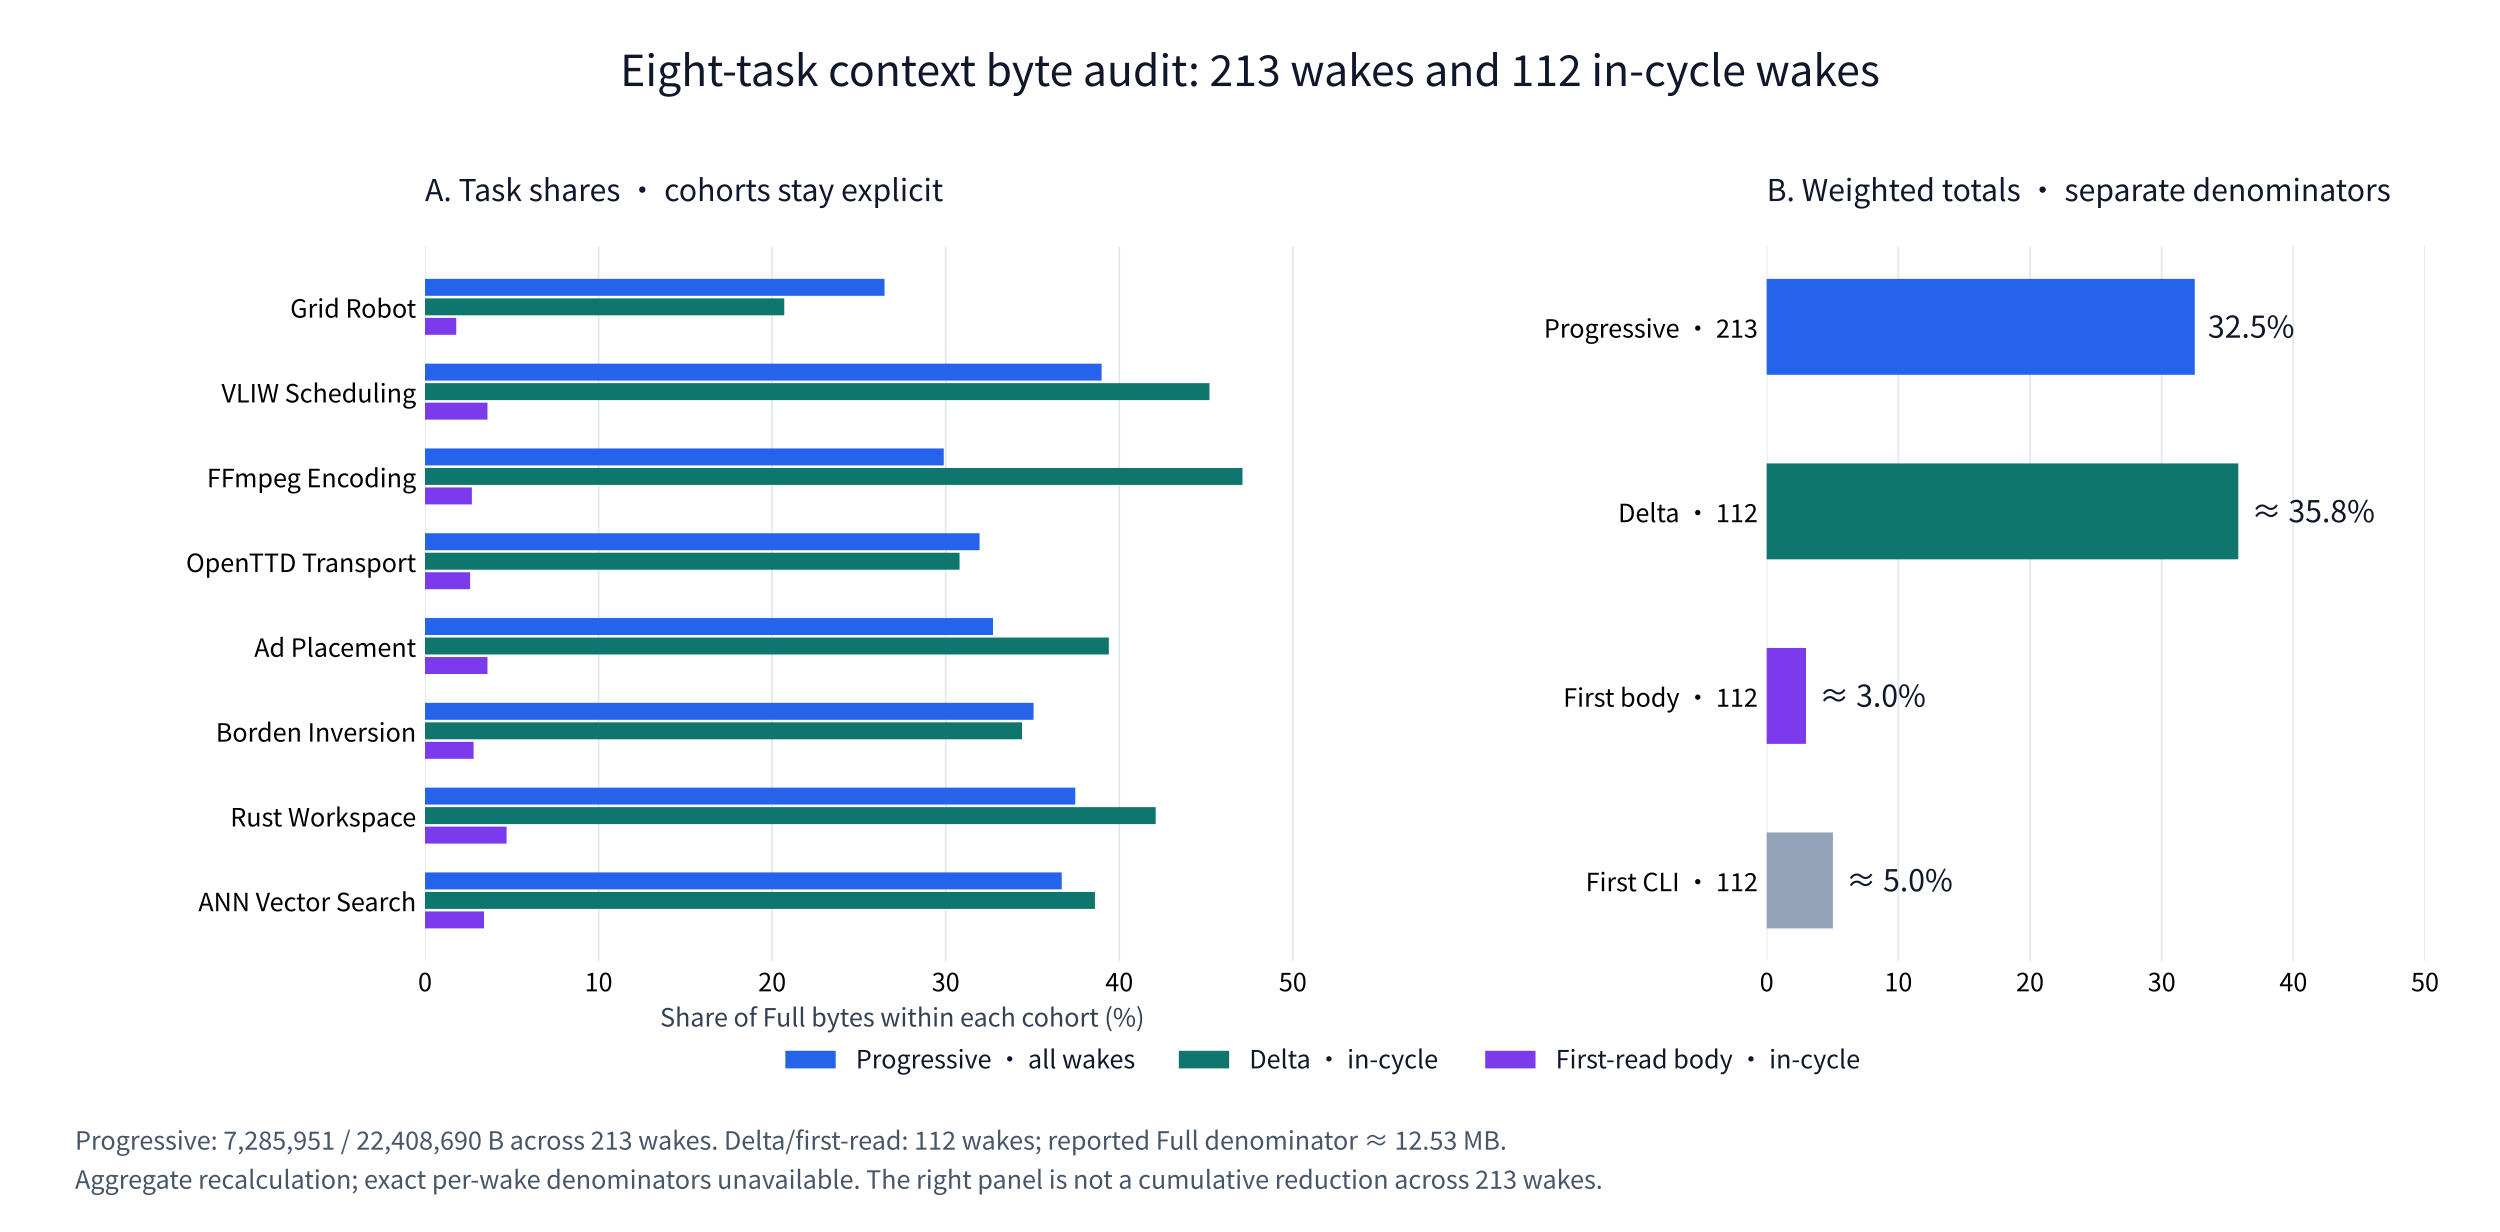
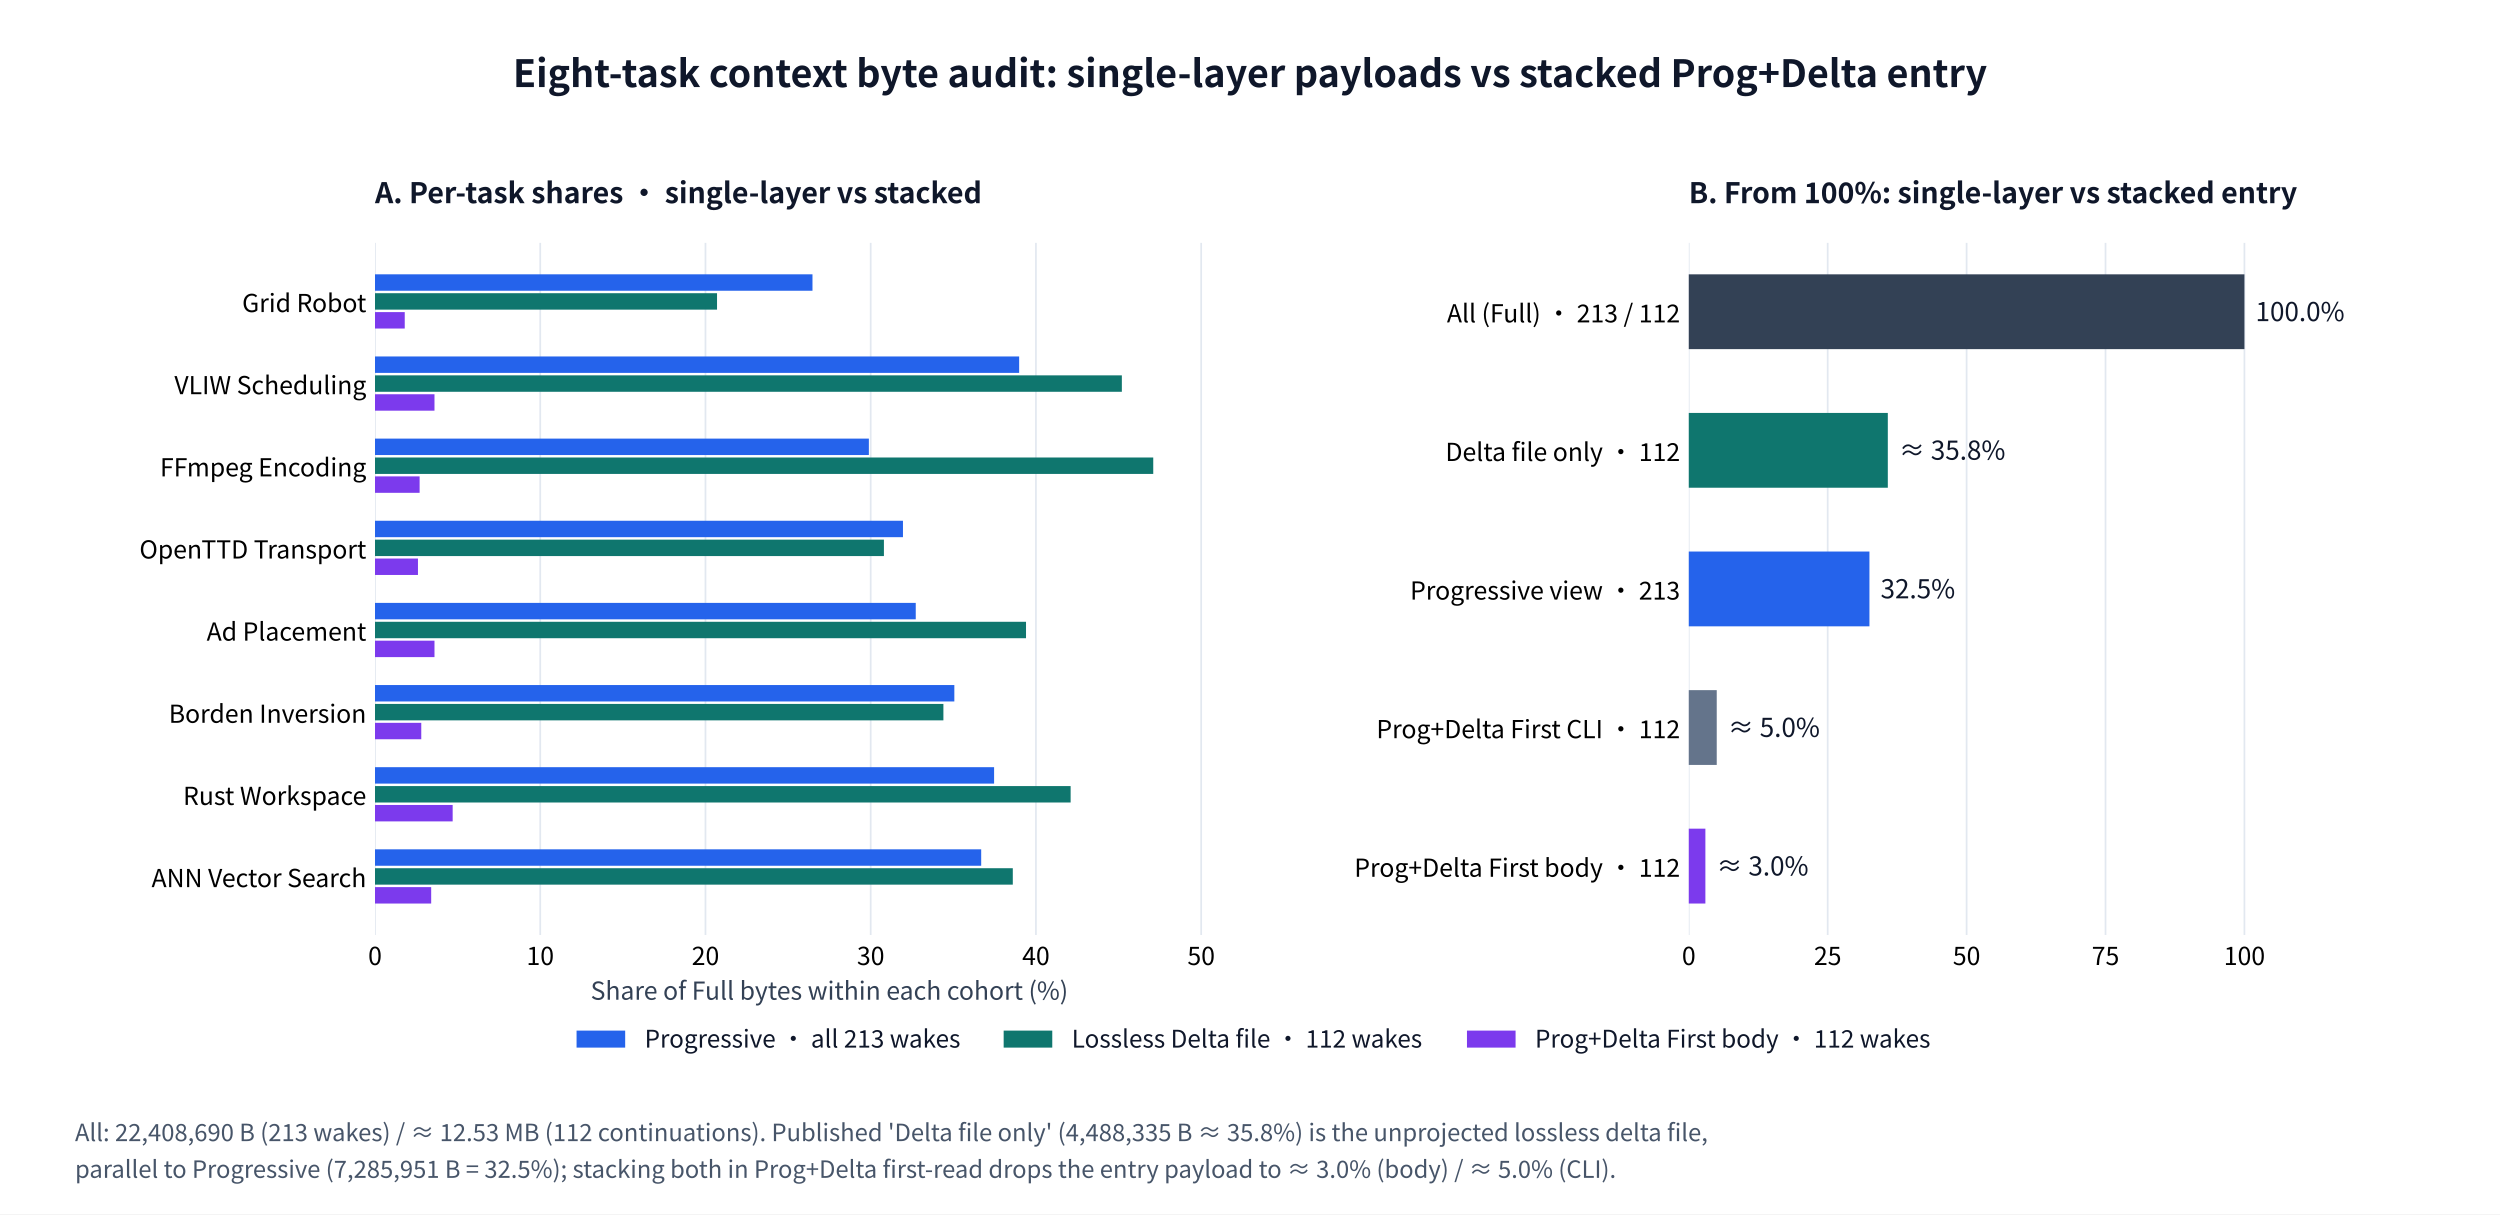
- <svg xmlns="http://www.w3.org/2000/svg" width="993.6pt" height="489.6pt" viewBox="0 0 993.6 489.6" version="1.1">
+ <svg xmlns="http://www.w3.org/2000/svg" width="1008pt" height="489.6pt" viewBox="0 0 1008 489.6" version="1.1">
  <defs>
    <style type="text/css">*{stroke-linejoin: round; stroke-linecap: butt}</style>
  </defs>
  <g id="figure_1">
    <g id="patch_1">
-       <path d="M 0 489.6 L 993.6 489.6 L 993.6 0 L 0 0 z " style="fill: #ffffff" />
+       <path d="M 0 489.6 L 1008 489.6 L 1008 0 L 0 0 z " style="fill: #ffffff" />
    </g>
    <g id="axes_1">
      <g id="patch_2">
-         <path d="M 168.912 381.888 L 548.298 381.888 L 548.298 97.92 L 168.912 97.92 z " style="fill: #ffffff" />
+         <path d="M 151.2 376.992 L 517.62 376.992 L 517.62 97.92 L 151.2 97.92 z " style="fill: #ffffff" />
      </g>
      <g id="matplotlib.axis_1">
        <g id="xtick_1">
          <g id="line2d_1">
-             <path d="M 168.912 381.888 L 168.912 97.92 " clip-path="url(#p22bca63e32)" style="fill: none; stroke: #e2e8f0; stroke-width: 0.7; stroke-linecap: square" />
+             <path d="M 151.2 376.992 L 151.2 97.92 " clip-path="url(#pbd0f859176)" style="fill: none; stroke: #e2e8f0; stroke-width: 0.7; stroke-linecap: square" />
          </g>
          <g id="line2d_2" />
          <g id="text_1">
-             <text style="font-size: 10px; font-family: 'PingFang SC', 'Noto Sans CJK SC', 'DejaVu Sans', sans-serif; text-anchor: middle" x="168.912" y="393.988" transform="rotate(-0 168.912 393.988)">0</text>
+             <text style="font-size: 10px; font-family: 'PingFang SC', 'Noto Sans CJK SC', 'DejaVu Sans', sans-serif; text-anchor: middle" x="151.2" y="389.092" transform="rotate(-0 151.2 389.092)">0</text>
          </g>
        </g>
        <g id="xtick_2">
          <g id="line2d_3">
-             <path d="M 237.891 381.888 L 237.891 97.92 " clip-path="url(#p22bca63e32)" style="fill: none; stroke: #e2e8f0; stroke-width: 0.7; stroke-linecap: square" />
+             <path d="M 217.822 376.992 L 217.822 97.92 " clip-path="url(#pbd0f859176)" style="fill: none; stroke: #e2e8f0; stroke-width: 0.7; stroke-linecap: square" />
          </g>
          <g id="line2d_4" />
          <g id="text_2">
-             <text style="font-size: 10px; font-family: 'PingFang SC', 'Noto Sans CJK SC', 'DejaVu Sans', sans-serif; text-anchor: middle" x="237.891" y="393.988" transform="rotate(-0 237.8914 393.988)">10</text>
+             <text style="font-size: 10px; font-family: 'PingFang SC', 'Noto Sans CJK SC', 'DejaVu Sans', sans-serif; text-anchor: middle" x="217.822" y="389.092" transform="rotate(-0 217.8219 389.092)">10</text>
          </g>
        </g>
        <g id="xtick_3">
          <g id="line2d_5">
-             <path d="M 306.871 381.888 L 306.871 97.92 " clip-path="url(#p22bca63e32)" style="fill: none; stroke: #e2e8f0; stroke-width: 0.7; stroke-linecap: square" />
+             <path d="M 284.444 376.992 L 284.444 97.92 " clip-path="url(#pbd0f859176)" style="fill: none; stroke: #e2e8f0; stroke-width: 0.7; stroke-linecap: square" />
          </g>
          <g id="line2d_6" />
          <g id="text_3">
-             <text style="font-size: 10px; font-family: 'PingFang SC', 'Noto Sans CJK SC', 'DejaVu Sans', sans-serif; text-anchor: middle" x="306.871" y="393.988" transform="rotate(-0 306.8707 393.988)">20</text>
+             <text style="font-size: 10px; font-family: 'PingFang SC', 'Noto Sans CJK SC', 'DejaVu Sans', sans-serif; text-anchor: middle" x="284.444" y="389.092" transform="rotate(-0 284.4437 389.092)">20</text>
          </g>
        </g>
        <g id="xtick_4">
          <g id="line2d_7">
-             <path d="M 375.85 381.888 L 375.85 97.92 " clip-path="url(#p22bca63e32)" style="fill: none; stroke: #e2e8f0; stroke-width: 0.7; stroke-linecap: square" />
+             <path d="M 351.066 376.992 L 351.066 97.92 " clip-path="url(#pbd0f859176)" style="fill: none; stroke: #e2e8f0; stroke-width: 0.7; stroke-linecap: square" />
          </g>
          <g id="line2d_8" />
          <g id="text_4">
-             <text style="font-size: 10px; font-family: 'PingFang SC', 'Noto Sans CJK SC', 'DejaVu Sans', sans-serif; text-anchor: middle" x="375.85" y="393.988" transform="rotate(-0 375.8501 393.988)">30</text>
+             <text style="font-size: 10px; font-family: 'PingFang SC', 'Noto Sans CJK SC', 'DejaVu Sans', sans-serif; text-anchor: middle" x="351.066" y="389.092" transform="rotate(-0 351.0656 389.092)">30</text>
          </g>
        </g>
        <g id="xtick_5">
          <g id="line2d_9">
-             <path d="M 444.829 381.888 L 444.829 97.92 " clip-path="url(#p22bca63e32)" style="fill: none; stroke: #e2e8f0; stroke-width: 0.7; stroke-linecap: square" />
+             <path d="M 417.687 376.992 L 417.687 97.92 " clip-path="url(#pbd0f859176)" style="fill: none; stroke: #e2e8f0; stroke-width: 0.7; stroke-linecap: square" />
          </g>
          <g id="line2d_10" />
          <g id="text_5">
-             <text style="font-size: 10px; font-family: 'PingFang SC', 'Noto Sans CJK SC', 'DejaVu Sans', sans-serif; text-anchor: middle" x="444.829" y="393.988" transform="rotate(-0 444.8294 393.988)">40</text>
+             <text style="font-size: 10px; font-family: 'PingFang SC', 'Noto Sans CJK SC', 'DejaVu Sans', sans-serif; text-anchor: middle" x="417.687" y="389.092" transform="rotate(-0 417.6875 389.092)">40</text>
          </g>
        </g>
        <g id="xtick_6">
          <g id="line2d_11">
-             <path d="M 513.809 381.888 L 513.809 97.92 " clip-path="url(#p22bca63e32)" style="fill: none; stroke: #e2e8f0; stroke-width: 0.7; stroke-linecap: square" />
+             <path d="M 484.309 376.992 L 484.309 97.92 " clip-path="url(#pbd0f859176)" style="fill: none; stroke: #e2e8f0; stroke-width: 0.7; stroke-linecap: square" />
          </g>
          <g id="line2d_12" />
          <g id="text_6">
-             <text style="font-size: 10px; font-family: 'PingFang SC', 'Noto Sans CJK SC', 'DejaVu Sans', sans-serif; text-anchor: middle" x="513.809" y="393.988" transform="rotate(-0 513.8088 393.988)">50</text>
+             <text style="font-size: 10px; font-family: 'PingFang SC', 'Noto Sans CJK SC', 'DejaVu Sans', sans-serif; text-anchor: middle" x="484.309" y="389.092" transform="rotate(-0 484.3094 389.092)">50</text>
          </g>
        </g>
        <g id="text_7">
-           <text style="font-size: 10px; font-family: 'PingFang SC', 'Noto Sans CJK SC', 'DejaVu Sans', sans-serif; text-anchor: middle; fill: #334155" x="358.605" y="407.988" transform="rotate(-0 358.6052 407.988)">Share of Full bytes within each cohort (%)</text>
+           <text style="font-size: 10px; font-family: 'PingFang SC', 'Noto Sans CJK SC', 'DejaVu Sans', sans-serif; text-anchor: middle; fill: #334155" x="334.41" y="403.092" transform="rotate(-0 334.4101 403.092)">Share of Full bytes within each cohort (%)</text>
        </g>
      </g>
      <g id="matplotlib.axis_2">
        <g id="ytick_1">
          <g id="line2d_13" />
          <g id="text_8">
-             <text style="font-size: 10px; font-family: 'PingFang SC', 'Noto Sans CJK SC', 'DejaVu Sans', sans-serif; text-anchor: end" x="165.412" y="126.249" transform="rotate(-0 165.412 126.2491)">Grid Robot</text>
+             <text style="font-size: 10px; font-family: 'PingFang SC', 'Noto Sans CJK SC', 'DejaVu Sans', sans-serif; text-anchor: end" x="147.7" y="125.835" transform="rotate(-0 147.7 125.8348)">Grid Robot</text>
          </g>
        </g>
        <g id="ytick_2">
          <g id="line2d_14" />
          <g id="text_9">
-             <text style="font-size: 10px; font-family: 'PingFang SC', 'Noto Sans CJK SC', 'DejaVu Sans', sans-serif; text-anchor: end" x="165.412" y="159.95" transform="rotate(-0 165.412 159.9505)">VLIW Scheduling</text>
+             <text style="font-size: 10px; font-family: 'PingFang SC', 'Noto Sans CJK SC', 'DejaVu Sans', sans-serif; text-anchor: end" x="147.7" y="158.955" transform="rotate(-0 147.7 158.9551)">VLIW Scheduling</text>
          </g>
        </g>
        <g id="ytick_3">
          <g id="line2d_15" />
          <g id="text_10">
-             <text style="font-size: 10px; font-family: 'PingFang SC', 'Noto Sans CJK SC', 'DejaVu Sans', sans-serif; text-anchor: end" x="165.412" y="193.652" transform="rotate(-0 165.412 193.6519)">FFmpeg Encoding</text>
+             <text style="font-size: 10px; font-family: 'PingFang SC', 'Noto Sans CJK SC', 'DejaVu Sans', sans-serif; text-anchor: end" x="147.7" y="192.075" transform="rotate(-0 147.7 192.0755)">FFmpeg Encoding</text>
          </g>
        </g>
        <g id="ytick_4">
          <g id="line2d_16" />
          <g id="text_11">
-             <text style="font-size: 10px; font-family: 'PingFang SC', 'Noto Sans CJK SC', 'DejaVu Sans', sans-serif; text-anchor: end" x="165.412" y="227.353" transform="rotate(-0 165.412 227.3533)">OpenTTD Transport</text>
+             <text style="font-size: 10px; font-family: 'PingFang SC', 'Noto Sans CJK SC', 'DejaVu Sans', sans-serif; text-anchor: end" x="147.7" y="225.196" transform="rotate(-0 147.7 225.1958)">OpenTTD Transport</text>
          </g>
        </g>
        <g id="ytick_5">
          <g id="line2d_17" />
          <g id="text_12">
-             <text style="font-size: 10px; font-family: 'PingFang SC', 'Noto Sans CJK SC', 'DejaVu Sans', sans-serif; text-anchor: end" x="165.412" y="261.055" transform="rotate(-0 165.412 261.0547)">Ad Placement</text>
+             <text style="font-size: 10px; font-family: 'PingFang SC', 'Noto Sans CJK SC', 'DejaVu Sans', sans-serif; text-anchor: end" x="147.7" y="258.316" transform="rotate(-0 147.7 258.3162)">Ad Placement</text>
          </g>
        </g>
        <g id="ytick_6">
          <g id="line2d_18" />
          <g id="text_13">
-             <text style="font-size: 10px; font-family: 'PingFang SC', 'Noto Sans CJK SC', 'DejaVu Sans', sans-serif; text-anchor: end" x="165.412" y="294.756" transform="rotate(-0 165.412 294.7561)">Borden Inversion</text>
+             <text style="font-size: 10px; font-family: 'PingFang SC', 'Noto Sans CJK SC', 'DejaVu Sans', sans-serif; text-anchor: end" x="147.7" y="291.437" transform="rotate(-0 147.7 291.4365)">Borden Inversion</text>
          </g>
        </g>
        <g id="ytick_7">
          <g id="line2d_19" />
          <g id="text_14">
-             <text style="font-size: 10px; font-family: 'PingFang SC', 'Noto Sans CJK SC', 'DejaVu Sans', sans-serif; text-anchor: end" x="165.412" y="328.458" transform="rotate(-0 165.412 328.4575)">Rust Workspace</text>
+             <text style="font-size: 10px; font-family: 'PingFang SC', 'Noto Sans CJK SC', 'DejaVu Sans', sans-serif; text-anchor: end" x="147.7" y="324.557" transform="rotate(-0 147.7 324.5569)">Rust Workspace</text>
          </g>
        </g>
        <g id="ytick_8">
          <g id="line2d_20" />
          <g id="text_15">
-             <text style="font-size: 10px; font-family: 'PingFang SC', 'Noto Sans CJK SC', 'DejaVu Sans', sans-serif; text-anchor: end" x="165.412" y="362.159" transform="rotate(-0 165.412 362.1589)">ANN Vector Search</text>
+             <text style="font-size: 10px; font-family: 'PingFang SC', 'Noto Sans CJK SC', 'DejaVu Sans', sans-serif; text-anchor: end" x="147.7" y="357.677" transform="rotate(-0 147.7 357.6772)">ANN Vector Search</text>
          </g>
        </g>
      </g>
      <g id="patch_3">
-         <path d="M 168.912 110.828 L 351.546 110.828 L 351.546 117.568 L 168.912 117.568 z " clip-path="url(#p22bca63e32)" style="fill: #2563eb" />
+         <path d="M 151.2 110.605 L 327.592 110.605 L 327.592 117.229 L 151.2 117.229 z " clip-path="url(#pbd0f859176)" style="fill: #2563eb" />
      </g>
      <g id="patch_4">
-         <path d="M 168.912 144.529 L 437.826 144.529 L 437.826 151.269 L 168.912 151.269 z " clip-path="url(#p22bca63e32)" style="fill: #2563eb" />
+         <path d="M 151.2 143.725 L 410.923 143.725 L 410.923 150.35 L 151.2 150.35 z " clip-path="url(#pbd0f859176)" style="fill: #2563eb" />
      </g>
      <g id="patch_5">
-         <path d="M 168.912 178.23 L 375.083 178.23 L 375.083 184.971 L 168.912 184.971 z " clip-path="url(#p22bca63e32)" style="fill: #2563eb" />
+         <path d="M 151.2 176.846 L 350.325 176.846 L 350.325 183.47 L 151.2 183.47 z " clip-path="url(#pbd0f859176)" style="fill: #2563eb" />
      </g>
      <g id="patch_6">
-         <path d="M 168.912 211.932 L 389.321 211.932 L 389.321 218.672 L 168.912 218.672 z " clip-path="url(#p22bca63e32)" style="fill: #2563eb" />
+         <path d="M 151.2 209.966 L 364.076 209.966 L 364.076 216.59 L 151.2 216.59 z " clip-path="url(#pbd0f859176)" style="fill: #2563eb" />
      </g>
      <g id="patch_7">
-         <path d="M 168.912 245.633 L 394.658 245.633 L 394.658 252.374 L 168.912 252.374 z " clip-path="url(#p22bca63e32)" style="fill: #2563eb" />
+         <path d="M 151.2 243.086 L 369.231 243.086 L 369.231 249.711 L 151.2 249.711 z " clip-path="url(#pbd0f859176)" style="fill: #2563eb" />
      </g>
      <g id="patch_8">
-         <path d="M 168.912 279.335 L 410.768 279.335 L 410.768 286.075 L 168.912 286.075 z " clip-path="url(#p22bca63e32)" style="fill: #2563eb" />
+         <path d="M 151.2 276.207 L 384.79 276.207 L 384.79 282.831 L 151.2 282.831 z " clip-path="url(#pbd0f859176)" style="fill: #2563eb" />
      </g>
      <g id="patch_9">
-         <path d="M 168.912 313.036 L 427.365 313.036 L 427.365 319.776 L 168.912 319.776 z " clip-path="url(#p22bca63e32)" style="fill: #2563eb" />
+         <path d="M 151.2 309.327 L 400.82 309.327 L 400.82 315.951 L 151.2 315.951 z " clip-path="url(#pbd0f859176)" style="fill: #2563eb" />
      </g>
      <g id="patch_10">
-         <path d="M 168.912 346.737 L 421.977 346.737 L 421.977 353.478 L 168.912 353.478 z " clip-path="url(#p22bca63e32)" style="fill: #2563eb" />
+         <path d="M 151.2 342.447 L 395.616 342.447 L 395.616 349.072 L 151.2 349.072 z " clip-path="url(#pbd0f859176)" style="fill: #2563eb" />
      </g>
      <g id="patch_11">
-         <path d="M 168.912 118.579 L 311.699 118.579 L 311.699 125.319 L 168.912 125.319 z " clip-path="url(#p22bca63e32)" style="fill: #0f766e" />
+         <path d="M 151.2 118.223 L 289.107 118.223 L 289.107 124.847 L 151.2 124.847 z " clip-path="url(#pbd0f859176)" style="fill: #0f766e" />
      </g>
      <g id="patch_12">
-         <path d="M 168.912 152.28 L 480.699 152.28 L 480.699 159.021 L 168.912 159.021 z " clip-path="url(#p22bca63e32)" style="fill: #0f766e" />
+         <path d="M 151.2 151.343 L 452.331 151.343 L 452.331 157.967 L 151.2 157.967 z " clip-path="url(#pbd0f859176)" style="fill: #0f766e" />
      </g>
      <g id="patch_13">
-         <path d="M 168.912 185.982 L 493.805 185.982 L 493.805 192.722 L 168.912 192.722 z " clip-path="url(#p22bca63e32)" style="fill: #0f766e" />
+         <path d="M 151.2 184.463 L 464.989 184.463 L 464.989 191.088 L 151.2 191.088 z " clip-path="url(#pbd0f859176)" style="fill: #0f766e" />
      </g>
      <g id="patch_14">
-         <path d="M 168.912 219.683 L 381.368 219.683 L 381.368 226.423 L 168.912 226.423 z " clip-path="url(#p22bca63e32)" style="fill: #0f766e" />
+         <path d="M 151.2 217.584 L 356.395 217.584 L 356.395 224.208 L 151.2 224.208 z " clip-path="url(#pbd0f859176)" style="fill: #0f766e" />
      </g>
      <g id="patch_15">
-         <path d="M 168.912 253.385 L 440.691 253.385 L 440.691 260.125 L 168.912 260.125 z " clip-path="url(#p22bca63e32)" style="fill: #0f766e" />
+         <path d="M 151.2 250.704 L 413.69 250.704 L 413.69 257.328 L 151.2 257.328 z " clip-path="url(#pbd0f859176)" style="fill: #0f766e" />
      </g>
      <g id="patch_16">
-         <path d="M 168.912 287.086 L 406.201 287.086 L 406.201 293.826 L 168.912 293.826 z " clip-path="url(#p22bca63e32)" style="fill: #0f766e" />
+         <path d="M 151.2 283.824 L 380.379 283.824 L 380.379 290.449 L 151.2 290.449 z " clip-path="url(#pbd0f859176)" style="fill: #0f766e" />
      </g>
      <g id="patch_17">
-         <path d="M 168.912 320.787 L 459.315 320.787 L 459.315 327.528 L 168.912 327.528 z " clip-path="url(#p22bca63e32)" style="fill: #0f766e" />
+         <path d="M 151.2 316.945 L 431.678 316.945 L 431.678 323.569 L 151.2 323.569 z " clip-path="url(#pbd0f859176)" style="fill: #0f766e" />
      </g>
      <g id="patch_18">
-         <path d="M 168.912 354.489 L 435.172 354.489 L 435.172 361.229 L 168.912 361.229 z " clip-path="url(#p22bca63e32)" style="fill: #0f766e" />
+         <path d="M 151.2 350.065 L 408.36 350.065 L 408.36 356.689 L 151.2 356.689 z " clip-path="url(#pbd0f859176)" style="fill: #0f766e" />
      </g>
      <g id="patch_19">
-         <path d="M 168.912 126.33 L 181.328 126.33 L 181.328 133.071 L 168.912 133.071 z " clip-path="url(#p22bca63e32)" style="fill: #7c3aed" />
+         <path d="M 151.2 125.84 L 163.192 125.84 L 163.192 132.465 L 151.2 132.465 z " clip-path="url(#pbd0f859176)" style="fill: #7c3aed" />
      </g>
      <g id="patch_20">
-         <path d="M 168.912 160.032 L 193.745 160.032 L 193.745 166.772 L 168.912 166.772 z " clip-path="url(#p22bca63e32)" style="fill: #7c3aed" />
+         <path d="M 151.2 158.961 L 175.184 158.961 L 175.184 165.585 L 151.2 165.585 z " clip-path="url(#pbd0f859176)" style="fill: #7c3aed" />
      </g>
      <g id="patch_21">
-         <path d="M 168.912 193.733 L 187.536 193.733 L 187.536 200.473 L 168.912 200.473 z " clip-path="url(#p22bca63e32)" style="fill: #7c3aed" />
+         <path d="M 151.2 192.081 L 169.188 192.081 L 169.188 198.705 L 151.2 198.705 z " clip-path="url(#pbd0f859176)" style="fill: #7c3aed" />
      </g>
      <g id="patch_22">
-         <path d="M 168.912 227.434 L 186.847 227.434 L 186.847 234.175 L 168.912 234.175 z " clip-path="url(#p22bca63e32)" style="fill: #7c3aed" />
+         <path d="M 151.2 225.201 L 168.522 225.201 L 168.522 231.826 L 151.2 231.826 z " clip-path="url(#pbd0f859176)" style="fill: #7c3aed" />
      </g>
      <g id="patch_23">
-         <path d="M 168.912 261.136 L 193.745 261.136 L 193.745 267.876 L 168.912 267.876 z " clip-path="url(#p22bca63e32)" style="fill: #7c3aed" />
+         <path d="M 151.2 258.322 L 175.184 258.322 L 175.184 264.946 L 151.2 264.946 z " clip-path="url(#pbd0f859176)" style="fill: #7c3aed" />
      </g>
      <g id="patch_24">
-         <path d="M 168.912 294.837 L 188.226 294.837 L 188.226 301.578 L 168.912 301.578 z " clip-path="url(#p22bca63e32)" style="fill: #7c3aed" />
+         <path d="M 151.2 291.442 L 169.854 291.442 L 169.854 298.066 L 151.2 298.066 z " clip-path="url(#pbd0f859176)" style="fill: #7c3aed" />
      </g>
      <g id="patch_25">
-         <path d="M 168.912 328.539 L 201.332 328.539 L 201.332 335.279 L 168.912 335.279 z " clip-path="url(#p22bca63e32)" style="fill: #7c3aed" />
+         <path d="M 151.2 324.562 L 182.512 324.562 L 182.512 331.187 L 151.2 331.187 z " clip-path="url(#pbd0f859176)" style="fill: #7c3aed" />
      </g>
      <g id="patch_26">
-         <path d="M 168.912 362.24 L 192.365 362.24 L 192.365 368.98 L 168.912 368.98 z " clip-path="url(#p22bca63e32)" style="fill: #7c3aed" />
+         <path d="M 151.2 357.683 L 173.851 357.683 L 173.851 364.307 L 151.2 364.307 z " clip-path="url(#pbd0f859176)" style="fill: #7c3aed" />
      </g>
      <g id="text_16">
-         <text style="font-size: 12px; font-family: 'PingFang SC', 'Noto Sans CJK SC', 'DejaVu Sans', sans-serif; text-anchor: start; fill: #0f172a" x="168.912" y="79.92" transform="rotate(-0 168.912 79.92)">A. Task shares · cohorts stay explicit</text>
+         <text style="font-weight: 700; font-size: 11.5px; font-family: 'PingFang SC', 'Noto Sans CJK SC', 'DejaVu Sans', sans-serif; text-anchor: start; fill: #0f172a" x="151.2" y="81.92" transform="rotate(-0 151.2 81.92)">A. Per-task shares · single-layer vs stacked</text>
      </g>
    </g>
    <g id="axes_2">
      <g id="patch_27">
-         <path d="M 702.146 381.888 L 963.792 381.888 L 963.792 97.92 L 702.146 97.92 z " style="fill: #ffffff" />
+         <path d="M 680.916 376.992 L 967.68 376.992 L 967.68 97.92 L 680.916 97.92 z " style="fill: #ffffff" />
      </g>
      <g id="matplotlib.axis_3">
        <g id="xtick_7">
          <g id="line2d_21">
-             <path d="M 702.146 381.888 L 702.146 97.92 " clip-path="url(#pd9d173977f)" style="fill: none; stroke: #e2e8f0; stroke-width: 0.7; stroke-linecap: square" />
+             <path d="M 680.916 376.992 L 680.916 97.92 " clip-path="url(#p31b26ab10d)" style="fill: none; stroke: #e2e8f0; stroke-width: 0.7; stroke-linecap: square" />
          </g>
          <g id="line2d_22" />
          <g id="text_17">
-             <text style="font-size: 10px; font-family: 'PingFang SC', 'Noto Sans CJK SC', 'DejaVu Sans', sans-serif; text-anchor: middle" x="702.146" y="393.988" transform="rotate(-0 702.1462 393.988)">0</text>
+             <text style="font-size: 10px; font-family: 'PingFang SC', 'Noto Sans CJK SC', 'DejaVu Sans', sans-serif; text-anchor: middle" x="680.916" y="389.092" transform="rotate(-0 680.9163 389.092)">0</text>
          </g>
        </g>
        <g id="xtick_8">
          <g id="line2d_23">
-             <path d="M 754.475 381.888 L 754.475 97.92 " clip-path="url(#pd9d173977f)" style="fill: none; stroke: #e2e8f0; stroke-width: 0.7; stroke-linecap: square" />
+             <path d="M 736.925 376.992 L 736.925 97.92 " clip-path="url(#p31b26ab10d)" style="fill: none; stroke: #e2e8f0; stroke-width: 0.7; stroke-linecap: square" />
          </g>
          <g id="line2d_24" />
          <g id="text_18">
-             <text style="font-size: 10px; font-family: 'PingFang SC', 'Noto Sans CJK SC', 'DejaVu Sans', sans-serif; text-anchor: middle" x="754.475" y="393.988" transform="rotate(-0 754.4753 393.988)">10</text>
+             <text style="font-size: 10px; font-family: 'PingFang SC', 'Noto Sans CJK SC', 'DejaVu Sans', sans-serif; text-anchor: middle" x="736.925" y="389.092" transform="rotate(-0 736.9248 389.092)">25</text>
          </g>
        </g>
        <g id="xtick_9">
          <g id="line2d_25">
-             <path d="M 806.805 381.888 L 806.805 97.92 " clip-path="url(#pd9d173977f)" style="fill: none; stroke: #e2e8f0; stroke-width: 0.7; stroke-linecap: square" />
+             <path d="M 792.933 376.992 L 792.933 97.92 " clip-path="url(#p31b26ab10d)" style="fill: none; stroke: #e2e8f0; stroke-width: 0.7; stroke-linecap: square" />
          </g>
          <g id="line2d_26" />
          <g id="text_19">
-             <text style="font-size: 10px; font-family: 'PingFang SC', 'Noto Sans CJK SC', 'DejaVu Sans', sans-serif; text-anchor: middle" x="806.805" y="393.988" transform="rotate(-0 806.8045 393.988)">20</text>
+             <text style="font-size: 10px; font-family: 'PingFang SC', 'Noto Sans CJK SC', 'DejaVu Sans', sans-serif; text-anchor: middle" x="792.933" y="389.092" transform="rotate(-0 792.9334 389.092)">50</text>
          </g>
        </g>
        <g id="xtick_10">
          <g id="line2d_27">
-             <path d="M 859.134 381.888 L 859.134 97.92 " clip-path="url(#pd9d173977f)" style="fill: none; stroke: #e2e8f0; stroke-width: 0.7; stroke-linecap: square" />
+             <path d="M 848.942 376.992 L 848.942 97.92 " clip-path="url(#p31b26ab10d)" style="fill: none; stroke: #e2e8f0; stroke-width: 0.7; stroke-linecap: square" />
          </g>
          <g id="line2d_28" />
          <g id="text_20">
-             <text style="font-size: 10px; font-family: 'PingFang SC', 'Noto Sans CJK SC', 'DejaVu Sans', sans-serif; text-anchor: middle" x="859.134" y="393.988" transform="rotate(-0 859.1337 393.988)">30</text>
+             <text style="font-size: 10px; font-family: 'PingFang SC', 'Noto Sans CJK SC', 'DejaVu Sans', sans-serif; text-anchor: middle" x="848.942" y="389.092" transform="rotate(-0 848.9419 389.092)">75</text>
          </g>
        </g>
        <g id="xtick_11">
          <g id="line2d_29">
-             <path d="M 911.463 381.888 L 911.463 97.92 " clip-path="url(#pd9d173977f)" style="fill: none; stroke: #e2e8f0; stroke-width: 0.7; stroke-linecap: square" />
+             <path d="M 904.95 376.992 L 904.95 97.92 " clip-path="url(#p31b26ab10d)" style="fill: none; stroke: #e2e8f0; stroke-width: 0.7; stroke-linecap: square" />
          </g>
          <g id="line2d_30" />
          <g id="text_21">
-             <text style="font-size: 10px; font-family: 'PingFang SC', 'Noto Sans CJK SC', 'DejaVu Sans', sans-serif; text-anchor: middle" x="911.463" y="393.988" transform="rotate(-0 911.4628 393.988)">40</text>
-           </g>
-         </g>
-         <g id="xtick_12">
-           <g id="line2d_31">
-             <path d="M 963.792 381.888 L 963.792 97.92 " clip-path="url(#pd9d173977f)" style="fill: none; stroke: #e2e8f0; stroke-width: 0.7; stroke-linecap: square" />
-           </g>
-           <g id="line2d_32" />
-           <g id="text_22">
-             <text style="font-size: 10px; font-family: 'PingFang SC', 'Noto Sans CJK SC', 'DejaVu Sans', sans-serif; text-anchor: middle" x="963.792" y="393.988" transform="rotate(-0 963.792 393.988)">50</text>
+             <text style="font-size: 10px; font-family: 'PingFang SC', 'Noto Sans CJK SC', 'DejaVu Sans', sans-serif; text-anchor: middle" x="904.95" y="389.092" transform="rotate(-0 904.9504 389.092)">100</text>
          </g>
        </g>
      </g>
      <g id="matplotlib.axis_4">
        <g id="ytick_9">
+           <g id="line2d_31" />
+           <g id="text_22">
+             <text style="font-size: 10px; font-family: 'PingFang SC', 'Noto Sans CJK SC', 'DejaVu Sans', sans-serif; text-anchor: end" x="677.416" y="129.993" transform="rotate(-0 677.4163 129.9931)">All (Full) · 213 / 112</text>
+           </g>
+         </g>
+         <g id="ytick_10">
+           <g id="line2d_32" />
+           <g id="text_23">
+             <text style="font-size: 10px; font-family: 'PingFang SC', 'Noto Sans CJK SC', 'DejaVu Sans', sans-serif; text-anchor: end" x="677.416" y="185.875" transform="rotate(-0 677.4163 185.8745)">Delta file only · 112</text>
+           </g>
+         </g>
+         <g id="ytick_11">
          <g id="line2d_33" />
-           <g id="text_23">
-             <text style="font-size: 10px; font-family: 'PingFang SC', 'Noto Sans CJK SC', 'DejaVu Sans', sans-serif; text-anchor: end" x="698.646" y="134.196" transform="rotate(-0 698.6462 134.1957)">Progressive · 213</text>
-           </g>
-         </g>
-         <g id="ytick_10">
+           <g id="text_24">
+             <text style="font-size: 10px; font-family: 'PingFang SC', 'Noto Sans CJK SC', 'DejaVu Sans', sans-serif; text-anchor: end" x="677.416" y="241.756" transform="rotate(-0 677.4163 241.756)">Progressive view · 213</text>
+           </g>
+         </g>
+         <g id="ytick_12">
          <g id="line2d_34" />
-           <g id="text_24">
-             <text style="font-size: 10px; font-family: 'PingFang SC', 'Noto Sans CJK SC', 'DejaVu Sans', sans-serif; text-anchor: end" x="698.646" y="207.535" transform="rotate(-0 698.6462 207.5346)">Delta · 112</text>
-           </g>
-         </g>
-         <g id="ytick_11">
+           <g id="text_25">
+             <text style="font-size: 10px; font-family: 'PingFang SC', 'Noto Sans CJK SC', 'DejaVu Sans', sans-serif; text-anchor: end" x="677.416" y="297.637" transform="rotate(-0 677.4163 297.6375)">Prog+Delta First CLI · 112</text>
+           </g>
+         </g>
+         <g id="ytick_13">
          <g id="line2d_35" />
-           <g id="text_25">
-             <text style="font-size: 10px; font-family: 'PingFang SC', 'Noto Sans CJK SC', 'DejaVu Sans', sans-serif; text-anchor: end" x="698.646" y="280.873" transform="rotate(-0 698.6462 280.8734)">First body · 112</text>
-           </g>
-         </g>
-         <g id="ytick_12">
-           <g id="line2d_36" />
          <g id="text_26">
-             <text style="font-size: 10px; font-family: 'PingFang SC', 'Noto Sans CJK SC', 'DejaVu Sans', sans-serif; text-anchor: end" x="698.646" y="354.212" transform="rotate(-0 698.6462 354.2123)">First CLI · 112</text>
+             <text style="font-size: 10px; font-family: 'PingFang SC', 'Noto Sans CJK SC', 'DejaVu Sans', sans-serif; text-anchor: end" x="677.416" y="353.519" transform="rotate(-0 677.4163 353.5189)">Prog+Delta First body · 112</text>
          </g>
        </g>
      </g>
      <g id="patch_28">
-         <path d="M 702.146 110.828 L 872.289 110.828 L 872.289 148.964 L 702.146 148.964 z " clip-path="url(#pd9d173977f)" style="fill: #2563eb" />
+         <path d="M 680.916 110.605 L 904.95 110.605 L 904.95 140.781 L 680.916 140.781 z " clip-path="url(#p31b26ab10d)" style="fill: #334155" />
      </g>
      <g id="patch_29">
-         <path d="M 702.146 184.166 L 889.593 184.166 L 889.593 222.303 L 702.146 222.303 z " clip-path="url(#pd9d173977f)" style="fill: #0f766e" />
+         <path d="M 680.916 166.487 L 761.167 166.487 L 761.167 196.663 L 680.916 196.663 z " clip-path="url(#p31b26ab10d)" style="fill: #0f766e" />
      </g>
      <g id="patch_30">
-         <path d="M 702.146 257.505 L 717.784 257.505 L 717.784 295.642 L 702.146 295.642 z " clip-path="url(#pd9d173977f)" style="fill: #7c3aed" />
+         <path d="M 680.916 222.368 L 753.759 222.368 L 753.759 252.544 L 680.916 252.544 z " clip-path="url(#p31b26ab10d)" style="fill: #2563eb" />
      </g>
      <g id="patch_31">
-         <path d="M 702.146 330.844 L 728.48 330.844 L 728.48 368.98 L 702.146 368.98 z " clip-path="url(#pd9d173977f)" style="fill: #94a3b8" />
+         <path d="M 680.916 278.249 L 692.19 278.249 L 692.19 308.425 L 680.916 308.425 z " clip-path="url(#p31b26ab10d)" style="fill: #64748b" />
+       </g>
+       <g id="patch_32">
+         <path d="M 680.916 334.131 L 687.611 334.131 L 687.611 364.307 L 680.916 364.307 z " clip-path="url(#p31b26ab10d)" style="fill: #7c3aed" />
      </g>
      <g id="text_27">
-         <text style="font-size: 12px; font-family: 'PingFang SC', 'Noto Sans CJK SC', 'DejaVu Sans', sans-serif; text-anchor: start; fill: #0f172a" x="877.522" y="134.216" transform="rotate(-0 877.5219 134.2157)">32.5%</text>
+         <text style="font-size: 10.5px; font-family: 'PingFang SC', 'Noto Sans CJK SC', 'DejaVu Sans', sans-serif; text-anchor: start; fill: #0f172a" x="909.431" y="129.473" transform="rotate(-0 909.4311 129.4731)">100.0%</text>
      </g>
      <g id="text_28">
-         <text style="font-size: 12px; font-family: 'PingFang SC', 'Noto Sans CJK SC', 'DejaVu Sans', sans-serif; text-anchor: start; fill: #0f172a" x="894.826" y="207.555" transform="rotate(-0 894.8259 207.5546)">≈ 35.8%</text>
+         <text style="font-size: 10.5px; font-family: 'PingFang SC', 'Noto Sans CJK SC', 'DejaVu Sans', sans-serif; text-anchor: start; fill: #0f172a" x="765.648" y="185.355" transform="rotate(-0 765.6476 185.3545)">≈ 35.8%</text>
      </g>
      <g id="text_29">
-         <text style="font-size: 12px; font-family: 'PingFang SC', 'Noto Sans CJK SC', 'DejaVu Sans', sans-serif; text-anchor: start; fill: #0f172a" x="723.017" y="280.893" transform="rotate(-0 723.0172 280.8934)">≈ 3.0%</text>
+         <text style="font-size: 10.5px; font-family: 'PingFang SC', 'Noto Sans CJK SC', 'DejaVu Sans', sans-serif; text-anchor: start; fill: #0f172a" x="758.239" y="241.236" transform="rotate(-0 758.2393 241.236)">32.5%</text>
      </g>
      <g id="text_30">
-         <text style="font-size: 12px; font-family: 'PingFang SC', 'Noto Sans CJK SC', 'DejaVu Sans', sans-serif; text-anchor: start; fill: #0f172a" x="733.713" y="354.232" transform="rotate(-0 733.7128 354.2323)">≈ 5.0%</text>
+         <text style="font-size: 10.5px; font-family: 'PingFang SC', 'Noto Sans CJK SC', 'DejaVu Sans', sans-serif; text-anchor: start; fill: #0f172a" x="696.671" y="297.117" transform="rotate(-0 696.6711 297.1175)">≈ 5.0%</text>
      </g>
      <g id="text_31">
-         <text style="font-size: 12px; font-family: 'PingFang SC', 'Noto Sans CJK SC', 'DejaVu Sans', sans-serif; text-anchor: start; fill: #0f172a" x="702.146" y="79.92" transform="rotate(-0 702.1462 79.92)">B. Weighted totals · separate denominators</text>
-       </g>
-     </g>
-     <g id="text_32">
-       <text style="font-size: 17px; font-family: 'PingFang SC', 'Noto Sans CJK SC', 'DejaVu Sans', sans-serif; text-anchor: middle; fill: #0f172a" x="496.8" y="34.204" transform="rotate(-0 496.8 34.204)">Eight-task context byte audit: 213 wakes and 112 in-cycle wakes</text>
+         <text style="font-size: 10.5px; font-family: 'PingFang SC', 'Noto Sans CJK SC', 'DejaVu Sans', sans-serif; text-anchor: start; fill: #0f172a" x="692.092" y="352.999" transform="rotate(-0 692.0921 352.9989)">≈ 3.0%</text>
+       </g>
+       <g id="text_32">
+         <text style="font-weight: 700; font-size: 11.5px; font-family: 'PingFang SC', 'Noto Sans CJK SC', 'DejaVu Sans', sans-serif; text-anchor: start; fill: #0f172a" x="680.916" y="81.92" transform="rotate(-0 680.9163 81.92)">B. From 100%: single-layer vs stacked entry</text>
+       </g>
    </g>
    <g id="text_33">
-       <text style="font-size: 10px; font-family: 'PingFang SC', 'Noto Sans CJK SC', 'DejaVu Sans', sans-serif; fill: #475569" transform="translate(29.808 456.9242)">Progressive: 7,285,951 / 22,408,690 B across 213 wakes. Delta/first-read: 112 wakes; reported Full denominator ≈ 12.53 MB.</text>
-       <text style="font-size: 10px; font-family: 'PingFang SC', 'Noto Sans CJK SC', 'DejaVu Sans', sans-serif; fill: #475569" transform="translate(29.808 472.464)">Aggregate recalculation; exact per-wake denominators unavailable. The right panel is not a cumulative reduction across 213 wakes.</text>
+       <text style="font-weight: 700; font-size: 15.2px; font-family: 'PingFang SC', 'Noto Sans CJK SC', 'DejaVu Sans', sans-serif; text-anchor: middle; fill: #0f172a" x="504" y="35.104" transform="rotate(-0 504 35.104)">Eight-task context byte audit: single-layer payloads vs stacked Prog+Delta entry</text>
+     </g>
+     <g id="text_34">
+       <text style="font-size: 9.6px; font-family: 'PingFang SC', 'Noto Sans CJK SC', 'DejaVu Sans', sans-serif; fill: #475569" transform="translate(30.24 460.0995)">All: 22,408,690 B (213 wakes) / ≈ 12.53 MB (112 continuations). Published 'Delta file only' (4,488,335 B ≈ 35.8%) is the unprojected lossless delta file,</text>
+       <text style="font-size: 9.6px; font-family: 'PingFang SC', 'Noto Sans CJK SC', 'DejaVu Sans', sans-serif; fill: #475569" transform="translate(30.24 474.912)">parallel to Progressive (7,285,951 B = 32.5%); stacking both in Prog+Delta first-read drops the entry payload to ≈ 3.0% (body) / ≈ 5.0% (CLI).</text>
    </g>
    <g id="legend_1">
-       <g id="patch_32">
-         <path d="M 312.135 424.624 L 332.135 424.624 L 332.135 417.624 L 312.135 417.624 z " style="fill: #2563eb" />
-       </g>
-       <g id="text_34">
-         <text style="font-size: 10px; font-family: 'PingFang SC', 'Noto Sans CJK SC', 'DejaVu Sans', sans-serif; text-anchor: start; fill: #0f172a" x="340.135" y="424.624" transform="rotate(-0 340.1353 424.6237)">Progressive · all wakes</text>
-       </g>
      <g id="patch_33">
-         <path d="M 468.515 424.624 L 488.515 424.624 L 488.515 417.624 L 468.515 417.624 z " style="fill: #0f766e" />
+         <path d="M 232.471 422.398 L 252.071 422.398 L 252.071 415.538 L 232.471 415.538 z " style="fill: #2563eb" />
      </g>
      <g id="text_35">
-         <text style="font-size: 10px; font-family: 'PingFang SC', 'Noto Sans CJK SC', 'DejaVu Sans', sans-serif; text-anchor: start; fill: #0f172a" x="496.515" y="424.624" transform="rotate(-0 496.515 424.6237)">Delta · in-cycle</text>
+         <text style="font-size: 9.8px; font-family: 'PingFang SC', 'Noto Sans CJK SC', 'DejaVu Sans', sans-serif; text-anchor: start; fill: #0f172a" x="259.911" y="422.398" transform="rotate(-0 259.9111 422.3981)">Progressive · all 213 wakes</text>
      </g>
      <g id="patch_34">
-         <path d="M 590.274 424.624 L 610.274 424.624 L 610.274 417.624 L 590.274 417.624 z " style="fill: #7c3aed" />
+         <path d="M 404.675 422.398 L 424.275 422.398 L 424.275 415.538 L 404.675 415.538 z " style="fill: #0f766e" />
      </g>
      <g id="text_36">
-         <text style="font-size: 10px; font-family: 'PingFang SC', 'Noto Sans CJK SC', 'DejaVu Sans', sans-serif; text-anchor: start; fill: #0f172a" x="618.274" y="424.624" transform="rotate(-0 618.2744 424.6237)">First-read body · in-cycle</text>
+         <text style="font-size: 9.8px; font-family: 'PingFang SC', 'Noto Sans CJK SC', 'DejaVu Sans', sans-serif; text-anchor: start; fill: #0f172a" x="432.115" y="422.398" transform="rotate(-0 432.1155 422.3981)">Lossless Delta file · 112 wakes</text>
+       </g>
+       <g id="patch_35">
+         <path d="M 591.48 422.398 L 611.08 422.398 L 611.08 415.538 L 591.48 415.538 z " style="fill: #7c3aed" />
+       </g>
+       <g id="text_37">
+         <text style="font-size: 9.8px; font-family: 'PingFang SC', 'Noto Sans CJK SC', 'DejaVu Sans', sans-serif; text-anchor: start; fill: #0f172a" x="618.92" y="422.398" transform="rotate(-0 618.9203 422.3981)">Prog+Delta First body · 112 wakes</text>
      </g>
    </g>
  </g>
  <defs>
-     <clipPath id="p22bca63e32">
-       <rect x="168.912" y="97.92" width="379.386" height="283.968" />
+     <clipPath id="pbd0f859176">
+       <rect x="151.2" y="97.92" width="366.42" height="279.072" />
    </clipPath>
-     <clipPath id="pd9d173977f">
-       <rect x="702.146" y="97.92" width="261.646" height="283.968" />
+     <clipPath id="p31b26ab10d">
+       <rect x="680.916" y="97.92" width="286.764" height="279.072" />
    </clipPath>
  </defs>
</svg>
